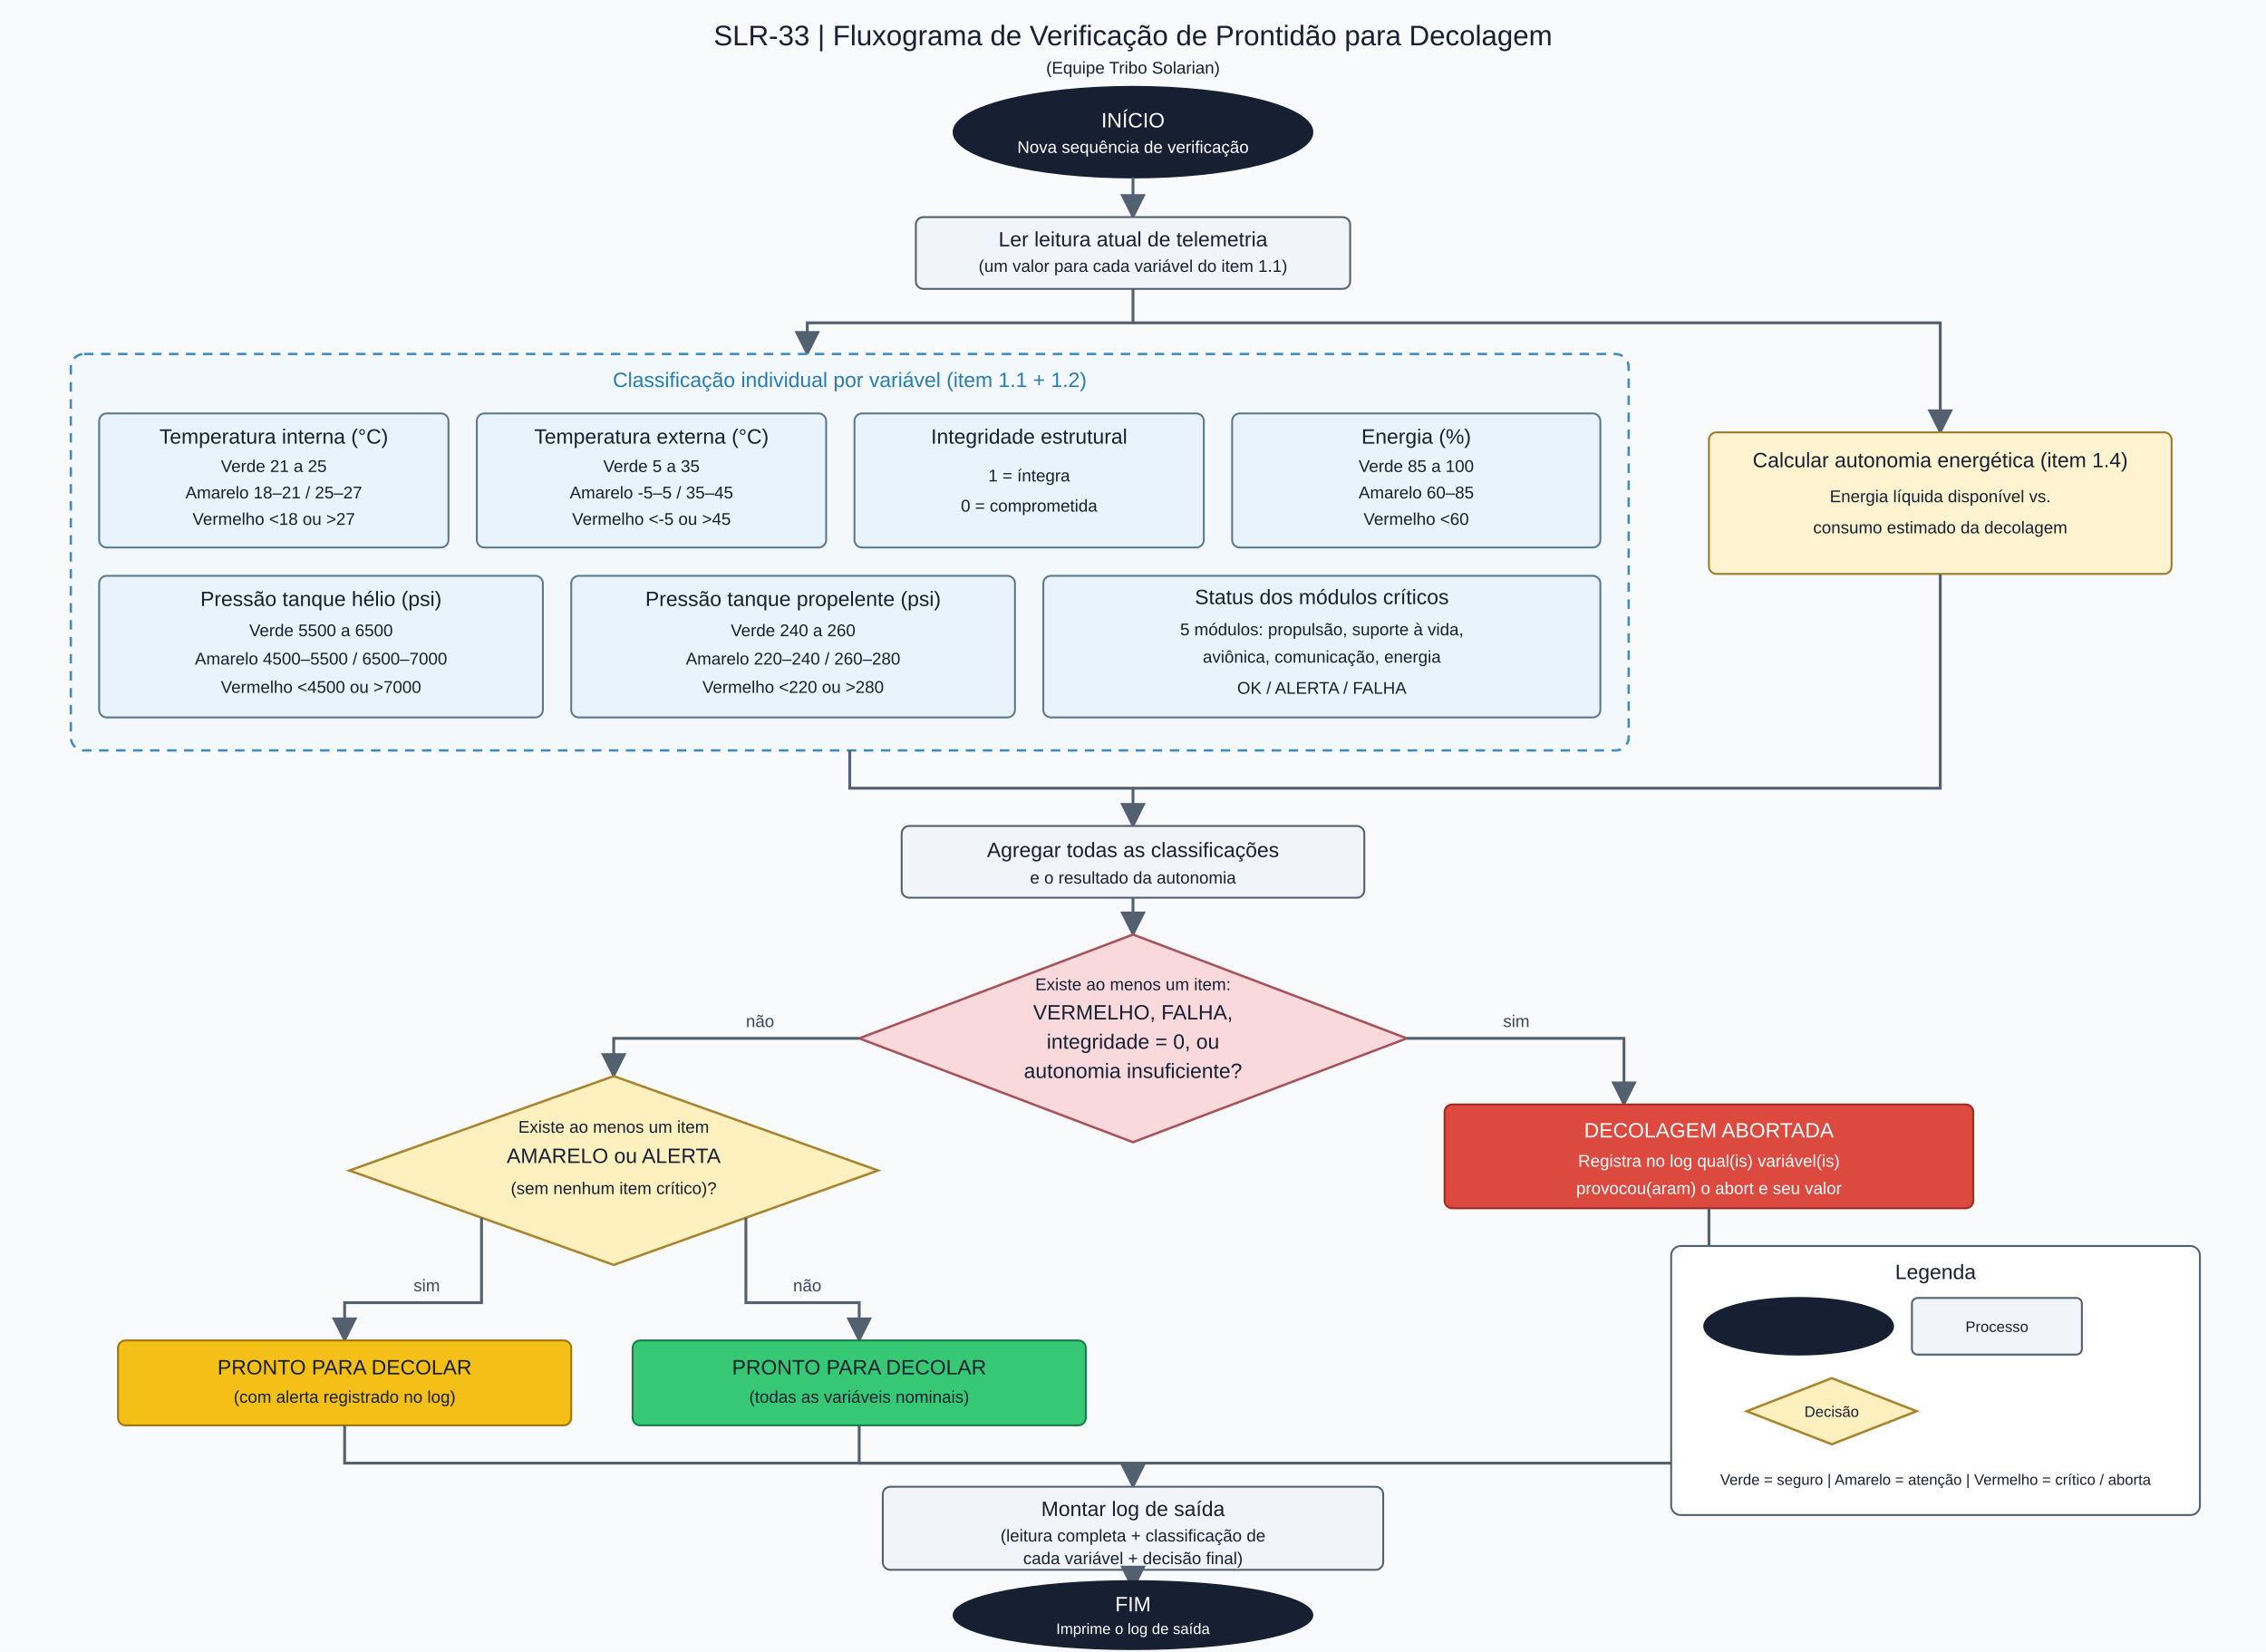
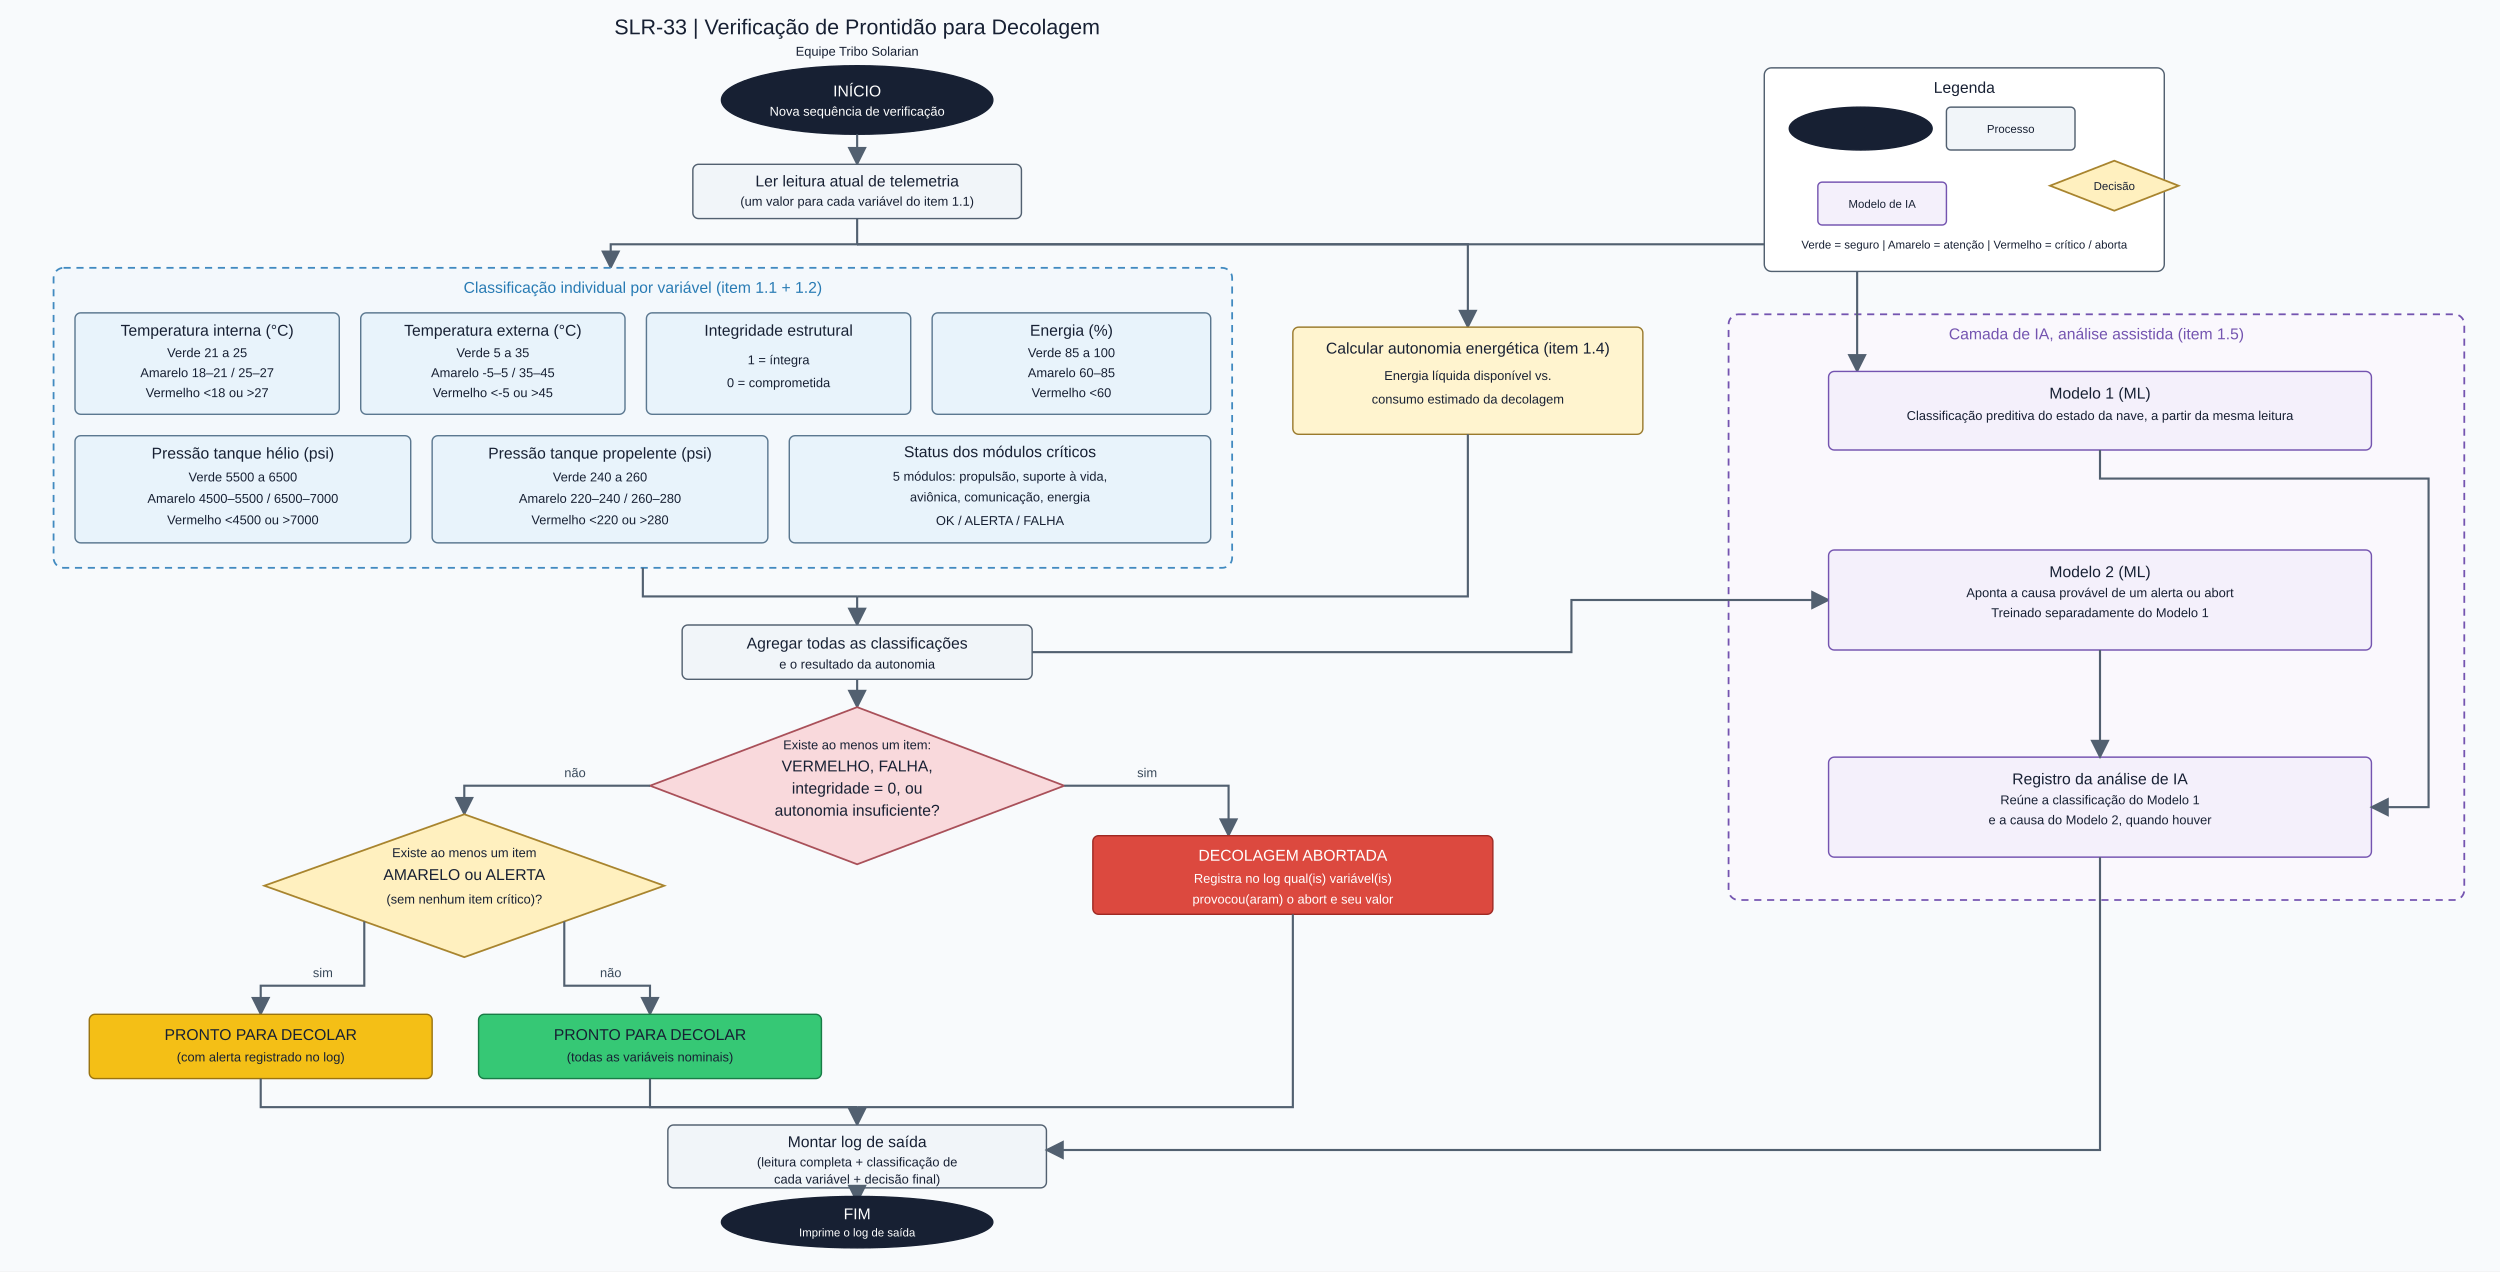
- <svg xmlns="http://www.w3.org/2000/svg" width="2400" height="1750" viewBox="0 0 2400 1750" role="img" aria-labelledby="title desc">
+ <svg xmlns="http://www.w3.org/2000/svg" width="3500" height="1780" viewBox="0 0 3500 1780" role="img" aria-labelledby="title desc">
  <defs>
    <style>
-       .bg{fill:#f8fafc}.ink{fill:#172033}.line{stroke:#526070;stroke-width:3;fill:none}.node{fill:#fff;stroke:#526070;stroke-width:2}.process{fill:#f1f5f9}.variable{fill:#e8f3fb;stroke:#5b7890;stroke-width:2}.autonomy{fill:#fff4cf;stroke:#9a7a2d;stroke-width:2}.decision-critical{fill:#f9d9dc;stroke:#a95059;stroke-width:2.5}.decision-warning{fill:#fff0bf;stroke:#a8842e;stroke-width:2.5}.abort{fill:#dc493f;stroke:#9f2923;stroke-width:2}.warning{fill:#f4bf16;stroke:#9a7410;stroke-width:2}.safe{fill:#36c875;stroke:#187c46;stroke-width:2}.terminal{fill:#172033;stroke:#172033;stroke-width:2}.group{fill:#f3f8fc;stroke:#418ac0;stroke-width:2.5;stroke-dasharray:10 8}.label{font:500 22px Arial,sans-serif;fill:#172033;text-anchor:middle}.small{font:400 18px Arial,sans-serif;fill:#172033;text-anchor:middle}.tiny{font:400 16px Arial,sans-serif;fill:#172033;text-anchor:middle}.white{fill:#fff}.blue{fill:#287bb4}.branch{font:500 18px Arial,sans-serif;fill:#39495a}.legend{font:400 16px Arial,sans-serif;fill:#172033;text-anchor:middle}
+       .bg{fill:#f8fafc}.ink{fill:#172033}.line{stroke:#526070;stroke-width:3;fill:none}.node{fill:#fff;stroke:#526070;stroke-width:2}.process{fill:#f1f5f9}.variable{fill:#e8f3fb;stroke:#5b7890;stroke-width:2}.autonomy{fill:#fff4cf;stroke:#9a7a2d;stroke-width:2}.decision-critical{fill:#f9d9dc;stroke:#a95059;stroke-width:2.5}.decision-warning{fill:#fff0bf;stroke:#a8842e;stroke-width:2.5}.abort{fill:#dc493f;stroke:#9f2923;stroke-width:2}.warning{fill:#f4bf16;stroke:#9a7410;stroke-width:2}.safe{fill:#36c875;stroke:#187c46;stroke-width:2}.terminal{fill:#172033;stroke:#172033;stroke-width:2}.group{fill:#f3f8fc;stroke:#418ac0;stroke-width:2.5;stroke-dasharray:10 8}.ai{fill:#f4f0fb;stroke:#7454b0;stroke-width:2}.aigroup{fill:#faf8fd;stroke:#7454b0;stroke-width:2.5;stroke-dasharray:10 8}.label{font:500 22px Arial,sans-serif;fill:#172033;text-anchor:middle}.small{font:400 18px Arial,sans-serif;fill:#172033;text-anchor:middle}.tiny{font:400 16px Arial,sans-serif;fill:#172033;text-anchor:middle}.white{fill:#fff}.blue{fill:#287bb4}.purple{fill:#7454b0}.branch{font:500 18px Arial,sans-serif;fill:#39495a}.legend{font:400 16px Arial,sans-serif;fill:#172033;text-anchor:middle}
    </style>
    <marker id="arrow" viewBox="0 0 10 10" refX="9" refY="5" markerWidth="9" markerHeight="9" orient="auto-start-reverse">
      <path d="M0 0 10 5 0 10z" fill="#526070" />
    </marker>
  </defs>
-   <rect class="bg" width="2400" height="1750" />
-   <text x="1200" y="48" class="label" style="font-size:30px">SLR-33  |  Fluxograma de Verificação de Prontidão para Decolagem</text>
-   <text x="1200" y="78" class="small">(Equipe Tribo Solarian)</text>
+   <rect class="bg" width="3500" height="1780" />
+   <rect x="2420" y="440" width="1030" height="820" rx="14" class="aigroup" />
+   <text x="2935" y="475" class="label purple">Camada de IA, análise assistida  (item 1.5)</text>
+   <text x="1200" y="48" class="label" style="font-size:30px">SLR-33  |  Verificação de Prontidão para Decolagem</text>
+   <text x="1200" y="78" class="small">Equipe Tribo Solarian</text>
  <ellipse cx="1200" cy="140" rx="190" ry="48" class="terminal" />
  <text x="1200" y="135" class="label white">INÍCIO</text>
  <text x="1200" y="162" class="small white">Nova sequência de verificação</text>
  <path d="M1200 188V230" class="line" marker-end="url(#arrow)" />
  <rect x="970" y="230" width="460" height="76" rx="8" class="node process" />
  <text x="1200" y="261" class="label">Ler leitura atual de telemetria</text>
  <text x="1200" y="288" class="small">(um valor para cada variável do item 1.1)</text>
  <path d="M1200 306V342H855V375" class="line" marker-end="url(#arrow)" />
  <path d="M1200 342H2055V458" class="line" marker-end="url(#arrow)" />
+   <path d="M1200 342H2600V520" class="line" marker-end="url(#arrow)" />
  <rect x="75" y="375" width="1650" height="420" rx="14" class="group" />
  <text x="900" y="410" class="label blue">Classificação individual por variável  (item 1.1 + 1.2)</text>
  <rect x="105" y="438" width="370" height="142" rx="8" class="variable" />
  <text x="290" y="470" class="label">Temperatura interna (°C)</text>
  <text x="290" y="500" class="small">Verde 21 a 25</text>
  <text x="290" y="528" class="small">Amarelo 18–21 / 25–27</text>
  <text x="290" y="556" class="small">Vermelho &lt;18 ou &gt;27</text>
  <rect x="505" y="438" width="370" height="142" rx="8" class="variable" />
  <text x="690" y="470" class="label">Temperatura externa (°C)</text>
  <text x="690" y="500" class="small">Verde 5 a 35</text>
  <text x="690" y="528" class="small">Amarelo -5–5 / 35–45</text>
  <text x="690" y="556" class="small">Vermelho &lt;-5 ou &gt;45</text>
  <rect x="905" y="438" width="370" height="142" rx="8" class="variable" />
  <text x="1090" y="470" class="label">Integridade estrutural</text>
  <text x="1090" y="510" class="small">1 = íntegra</text>
  <text x="1090" y="542" class="small">0 = comprometida</text>
  <rect x="1305" y="438" width="390" height="142" rx="8" class="variable" />
  <text x="1500" y="470" class="label">Energia (%)</text>
  <text x="1500" y="500" class="small">Verde 85 a 100</text>
  <text x="1500" y="528" class="small">Amarelo 60–85</text>
  <text x="1500" y="556" class="small">Vermelho &lt;60</text>
  <rect x="105" y="610" width="470" height="150" rx="8" class="variable" />
  <text x="340" y="642" class="label">Pressão tanque hélio (psi)</text>
  <text x="340" y="674" class="small">Verde 5500 a 6500</text>
  <text x="340" y="704" class="small">Amarelo 4500–5500 / 6500–7000</text>
  <text x="340" y="734" class="small">Vermelho &lt;4500 ou &gt;7000</text>
  <rect x="605" y="610" width="470" height="150" rx="8" class="variable" />
  <text x="840" y="642" class="label">Pressão tanque propelente (psi)</text>
  <text x="840" y="674" class="small">Verde 240 a 260</text>
  <text x="840" y="704" class="small">Amarelo 220–240 / 260–280</text>
  <text x="840" y="734" class="small">Vermelho &lt;220 ou &gt;280</text>
  <rect x="1105" y="610" width="590" height="150" rx="8" class="variable" />
  <text x="1400" y="640" class="label">Status dos módulos críticos</text>
  <text x="1400" y="673" class="small">5 módulos: propulsão, suporte à vida,</text>
  <text x="1400" y="702" class="small">aviônica, comunicação, energia</text>
  <text x="1400" y="735" class="small">OK / ALERTA / FALHA</text>
  <rect x="1810" y="458" width="490" height="150" rx="8" class="node autonomy" />
  <text x="2055" y="495" class="label">Calcular autonomia energética  (item 1.4)</text>
  <text x="2055" y="532" class="small">Energia líquida disponível vs.</text>
  <text x="2055" y="565" class="small">consumo estimado da decolagem</text>
  <path d="M900 795V835H1200" class="line" />
  <path d="M2055 608V835H1200" class="line" />
  <path d="M1200 835V875" class="line" marker-end="url(#arrow)" />
  <rect x="955" y="875" width="490" height="76" rx="8" class="node process" />
  <text x="1200" y="908" class="label">Agregar todas as classificações</text>
  <text x="1200" y="936" class="small">e o resultado da autonomia</text>
  <path d="M1200 951V990" class="line" marker-end="url(#arrow)" />
+   <path d="M1445 913H2200V840H2560" class="line" marker-end="url(#arrow)" />
  <path d="M1200 990L1490 1100L1200 1210L910 1100Z" class="decision-critical" />
  <text x="1200" y="1049" class="small">Existe ao menos um item:</text>
  <text x="1200" y="1080" class="label">VERMELHO, FALHA,</text>
  <text x="1200" y="1111" class="label">integridade = 0, ou</text>
  <text x="1200" y="1142" class="label">autonomia insuficiente?</text>
  <path d="M1490 1100H1720V1170" class="line" marker-end="url(#arrow)" />
  <text x="1592" y="1088" class="branch">sim</text>
  <rect x="1530" y="1170" width="560" height="110" rx="8" class="abort" />
  <text x="1810" y="1205" class="label white">DECOLAGEM ABORTADA</text>
  <text x="1810" y="1236" class="small white">Registra no log qual(is) variável(is)</text>
  <text x="1810" y="1265" class="small white">provocou(aram) o abort e seu valor</text>
  <path d="M910 1100H650V1140" class="line" marker-end="url(#arrow)" />
  <text x="790" y="1088" class="branch">não</text>
  <path d="M650 1140L930 1240L650 1340L370 1240Z" class="decision-warning" />
  <text x="650" y="1200" class="small">Existe ao menos um item</text>
  <text x="650" y="1232" class="label">AMARELO ou ALERTA</text>
  <text x="650" y="1265" class="small">(sem nenhum item crítico)?</text>
  <path d="M510 1290V1380H365V1420" class="line" marker-end="url(#arrow)" />
  <text x="438" y="1368" class="branch">sim</text>
  <rect x="125" y="1420" width="480" height="90" rx="8" class="warning" />
  <text x="365" y="1456" class="label">PRONTO PARA DECOLAR</text>
  <text x="365" y="1486" class="small">(com alerta registrado no log)</text>
  <path d="M790 1290V1380H910V1420" class="line" marker-end="url(#arrow)" />
  <text x="840" y="1368" class="branch">não</text>
  <rect x="670" y="1420" width="480" height="90" rx="8" class="safe" />
  <text x="910" y="1456" class="label">PRONTO PARA DECOLAR</text>
  <text x="910" y="1486" class="small">(todas as variáveis nominais)</text>
  <path d="M365 1510V1550H1200" class="line" />
  <path d="M910 1510V1550H1200" class="line" />
  <path d="M1810 1280V1550H1200" class="line" />
  <path d="M1200 1550V1575" class="line" marker-end="url(#arrow)" />
  <rect x="935" y="1575" width="530" height="88" rx="8" class="node process" />
  <text x="1200" y="1606" class="label">Montar log de saída</text>
  <text x="1200" y="1633" class="small">(leitura completa + classificação de</text>
  <text x="1200" y="1657" class="small">cada variável + decisão final)</text>
  <path d="M1200 1663V1683" class="line" marker-end="url(#arrow)" />
  <ellipse cx="1200" cy="1711" rx="190" ry="36" class="terminal" />
  <text x="1200" y="1707" class="label white">FIM</text>
  <text x="1200" y="1731" class="tiny white">Imprime o log de saída</text>
-   <rect x="1770" y="1320" width="560" height="285" rx="10" class="node" />
-   <text x="2050" y="1355" class="label">Legenda</text>
-   <ellipse cx="1905" cy="1405" rx="100" ry="30" class="terminal" />
-   <text x="1905" y="1411" class="legend white">Início / Fim</text>
-   <rect x="2025" y="1375" width="180" height="60" rx="6" class="node process" />
-   <text x="2115" y="1411" class="legend">Processo</text>
-   <path d="M1850 1495L1940 1460L2030 1495L1940 1530Z" class="decision-warning" />
-   <text x="1940" y="1501" class="legend">Decisão</text>
-   <text x="2050" y="1573" class="legend">Verde = seguro | Amarelo = atenção | Vermelho = crítico / aborta</text>
+   <rect x="2560" y="520" width="760" height="110" rx="8" class="ai" />
+   <text x="2940" y="558" class="label">Modelo 1 (ML)</text>
+   <text x="2940" y="588" class="small">Classificação preditiva do estado da nave, a partir da mesma leitura</text>
+   <rect x="2560" y="770" width="760" height="140" rx="8" class="ai" />
+   <text x="2940" y="808" class="label">Modelo 2 (ML)</text>
+   <text x="2940" y="836" class="small">Aponta a causa provável de um alerta ou abort</text>
+   <text x="2940" y="864" class="small">Treinado separadamente do Modelo 1</text>
+   <rect x="2560" y="1060" width="760" height="140" rx="8" class="ai" />
+   <text x="2940" y="1098" class="label">Registro da análise de IA</text>
+   <text x="2940" y="1126" class="small">Reúne a classificação do Modelo 1</text>
+   <text x="2940" y="1154" class="small">e a causa do Modelo 2, quando houver</text>
+   <path d="M2940 630V670H3400V1130H3320" class="line" marker-end="url(#arrow)" />
+   <path d="M2940 910V1060" class="line" marker-end="url(#arrow)" />
+   <path d="M2940 1200V1610H1465" class="line" marker-end="url(#arrow)" />
+   <rect x="2470" y="95" width="560" height="285" rx="10" class="node" />
+   <text x="2750" y="130" class="label">Legenda</text>
+   <ellipse cx="2605" cy="180" rx="100" ry="30" class="terminal" />
+   <text x="2605" y="186" class="legend white">Início / Fim</text>
+   <rect x="2725" y="150" width="180" height="60" rx="6" class="node process" />
+   <text x="2815" y="186" class="legend">Processo</text>
+   <rect x="2545" y="255" width="180" height="60" rx="6" class="ai" />
+   <text x="2635" y="291" class="legend">Modelo de IA</text>
+   <path d="M2870 260L2960 225L3050 260L2960 295Z" class="decision-warning" />
+   <text x="2960" y="266" class="legend">Decisão</text>
+   <text x="2750" y="348" class="legend">Verde = seguro | Amarelo = atenção | Vermelho = crítico / aborta</text>
</svg>
